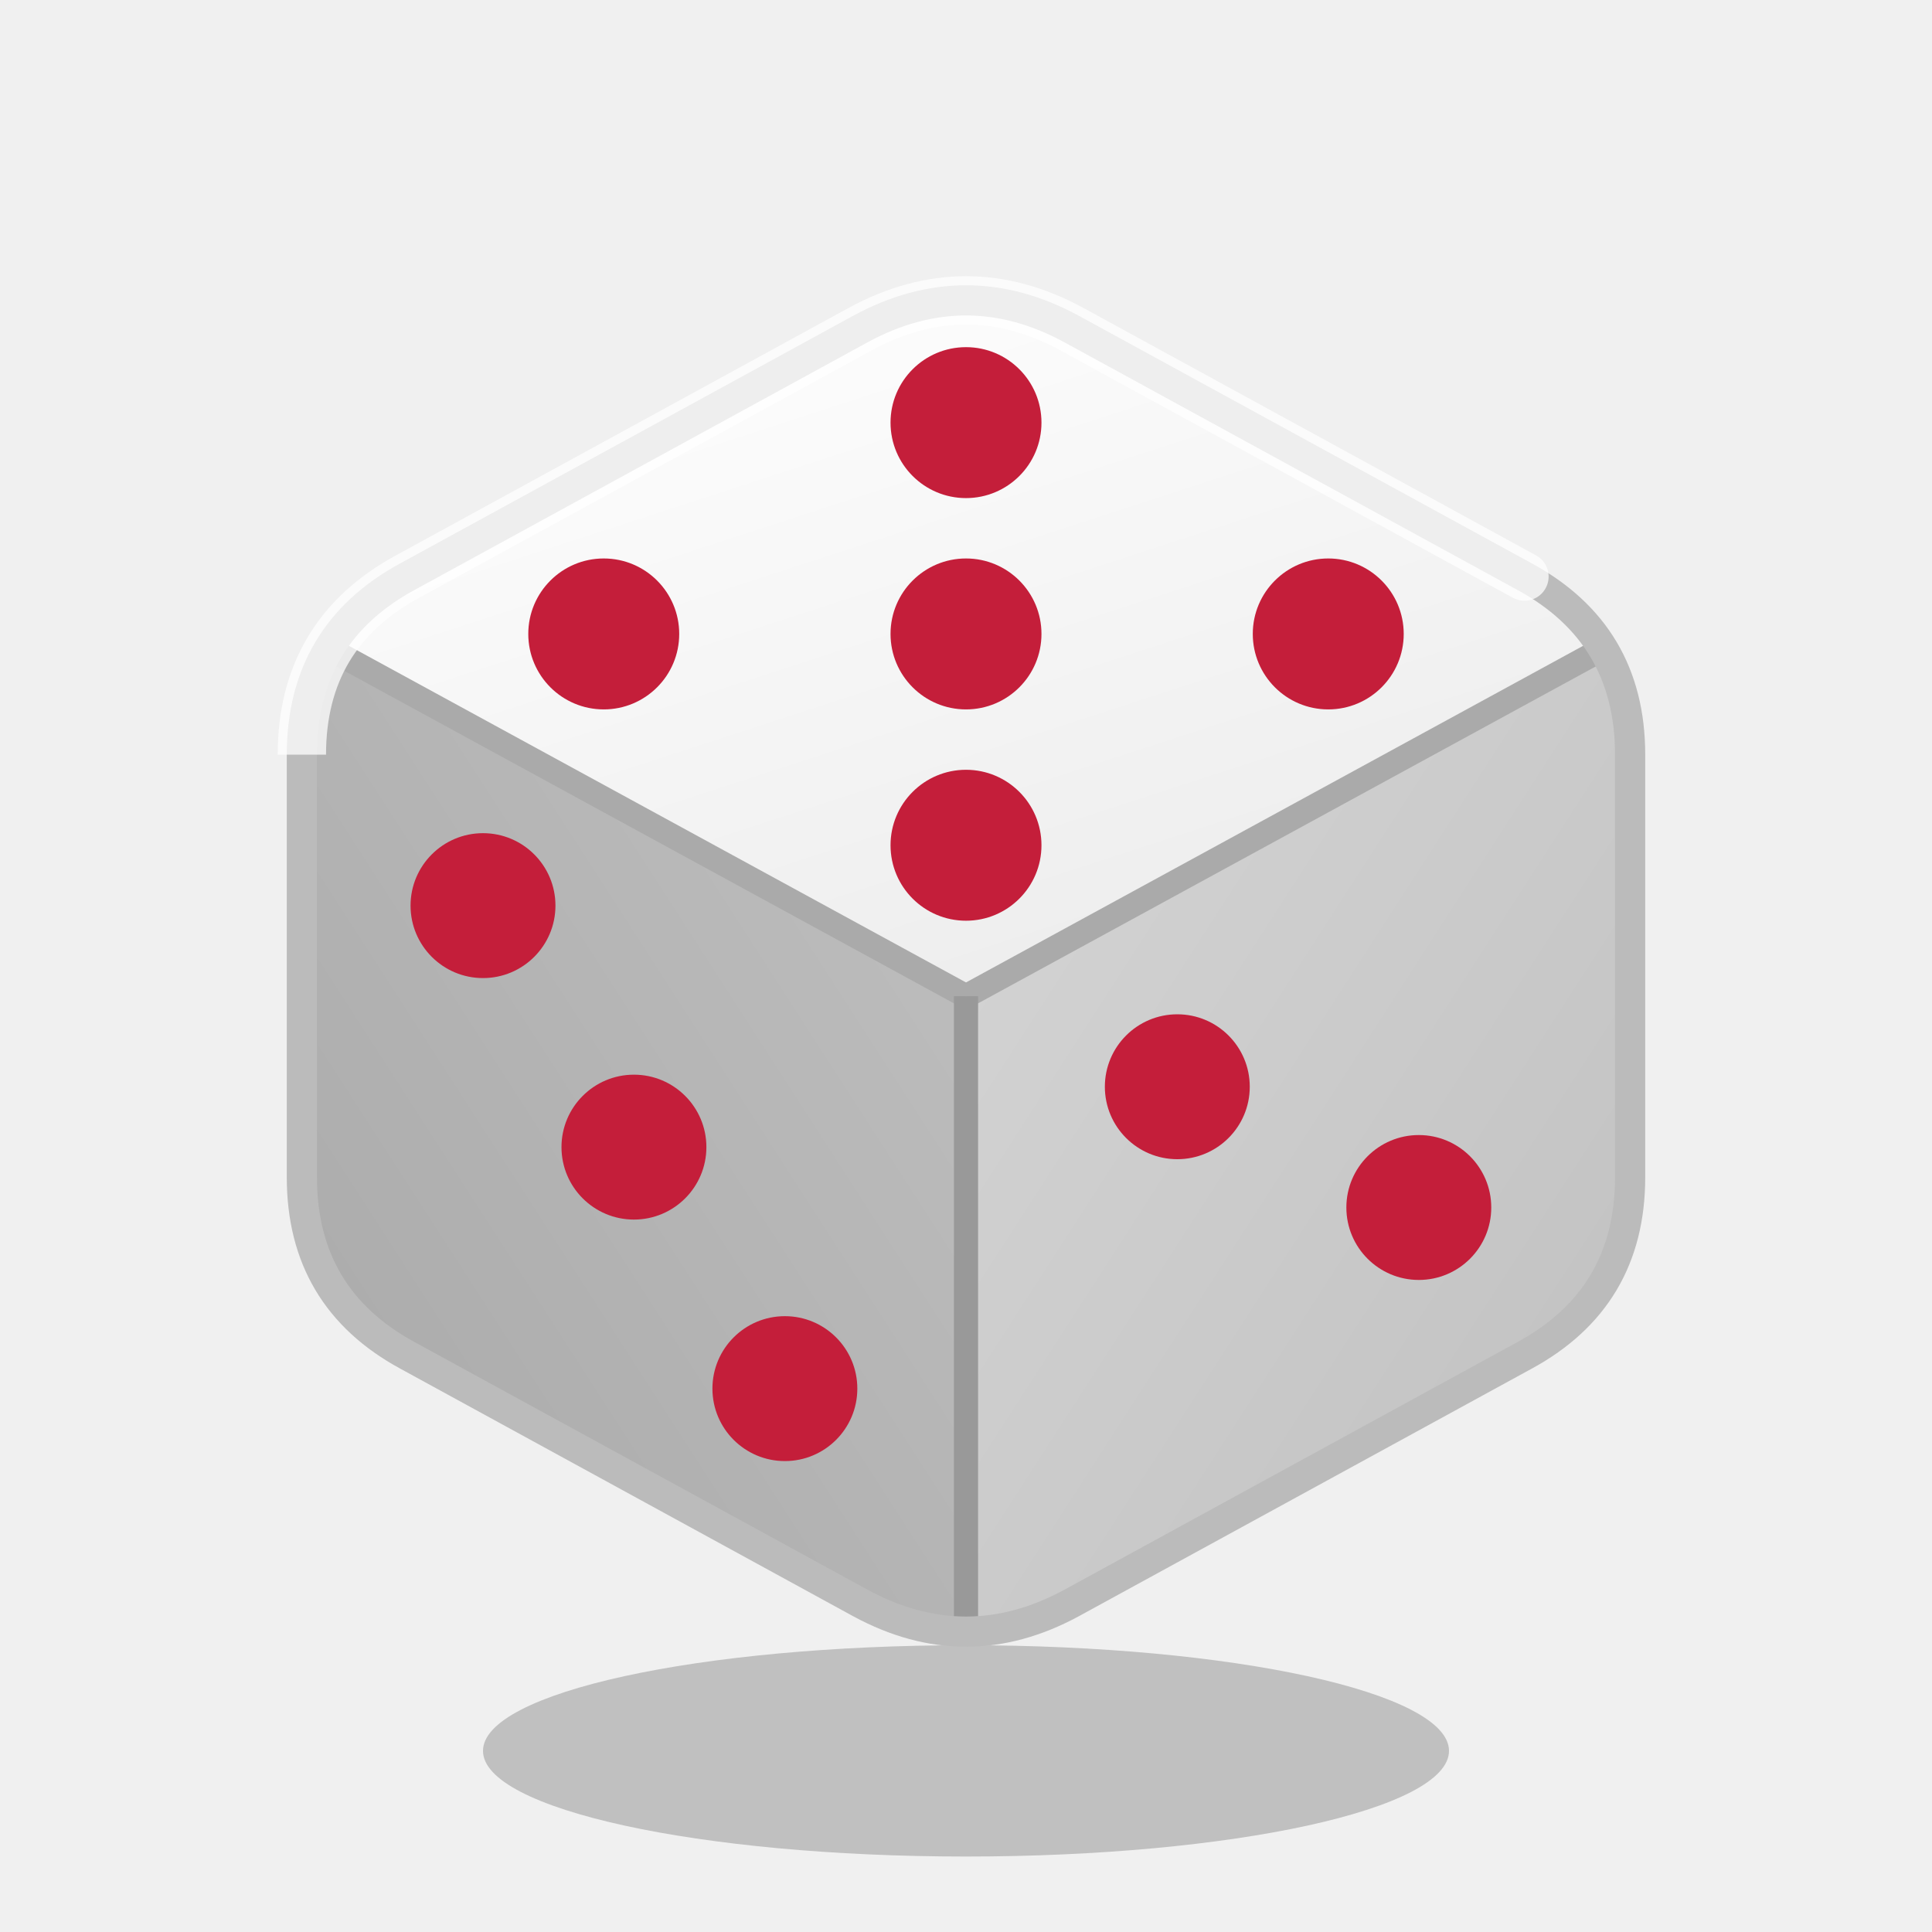
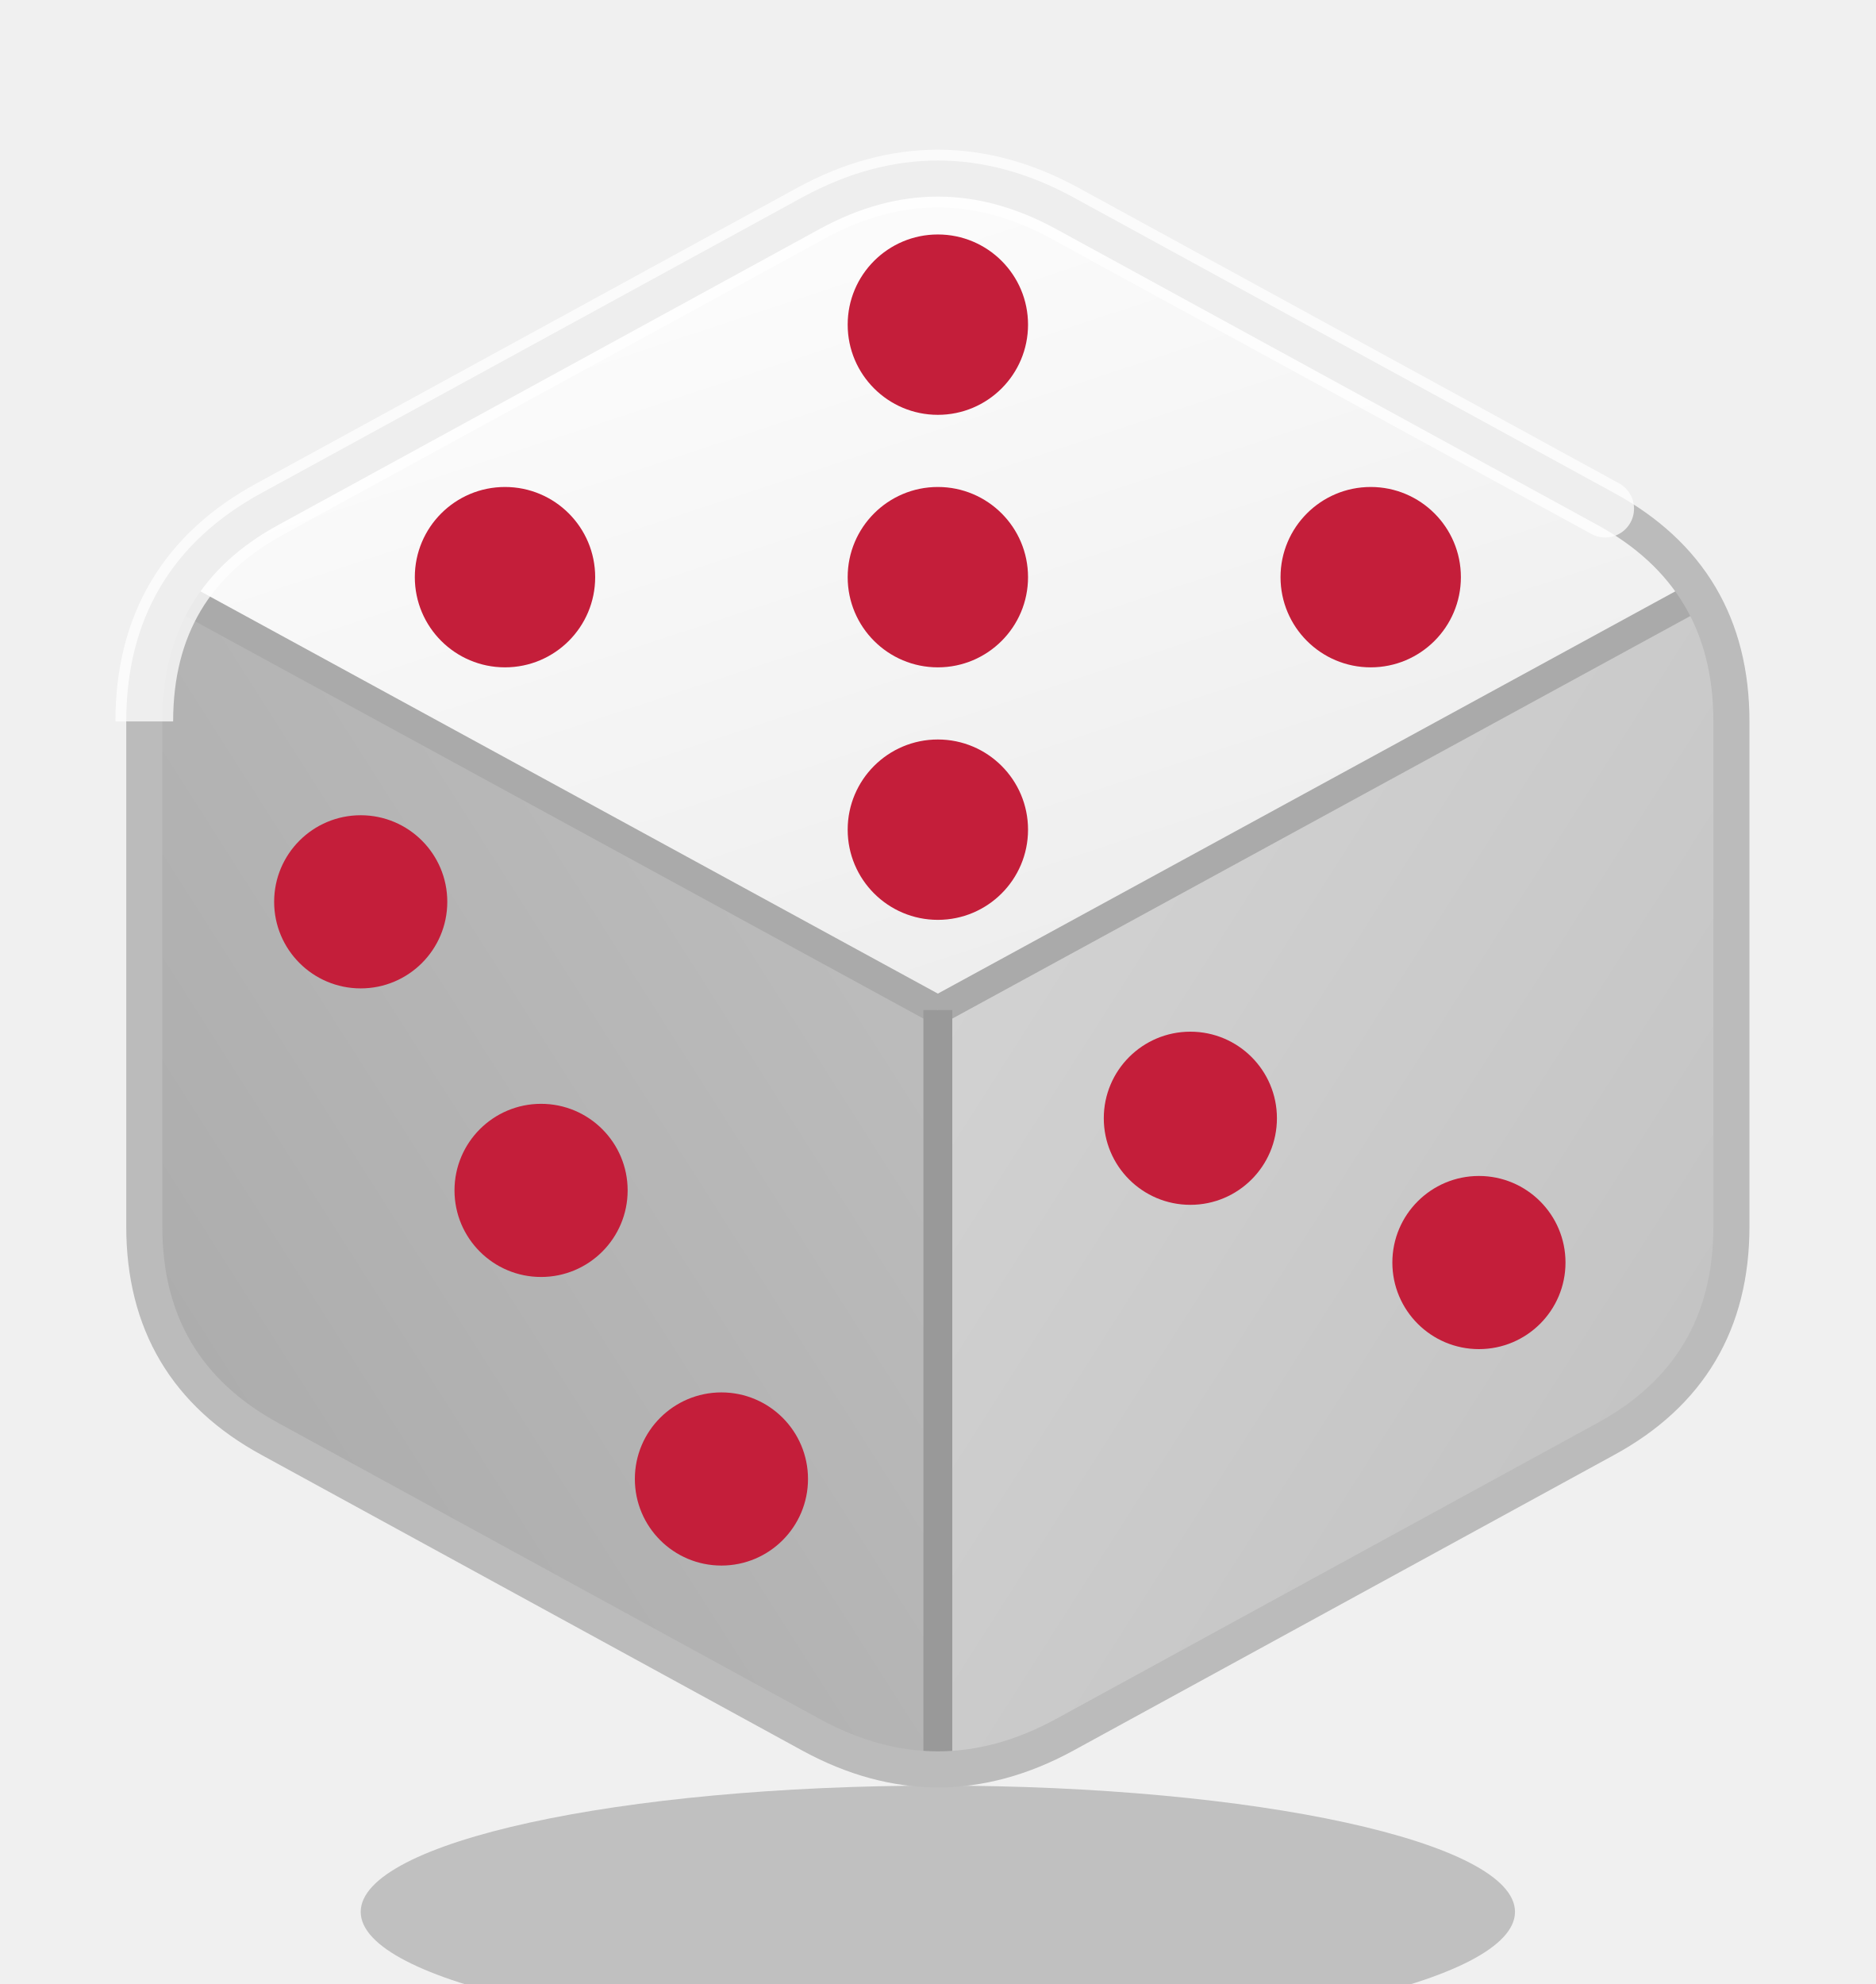
- <svg xmlns="http://www.w3.org/2000/svg" viewBox="0 0 64 64">
+ <svg xmlns="http://www.w3.org/2000/svg" viewBox="6 5 52 55">
  <defs>
    <clipPath id="dieClip">
      <path d="M28.5,10.9 Q32,9 35.5,10.9                L50.5,19.1 Q54,21 54,25                L54,39    Q54,43 50.5,44.9                L35.5,53.1 Q32,55 28.5,53.1                L13.5,44.9 Q10,43 10,39                L10,25    Q10,21 13.5,19.1 Z" />
    </clipPath>
    <linearGradient id="gTop" x1="20%" y1="0%" x2="80%" y2="100%">
      <stop offset="0%" stop-color="#FFFFFF" />
      <stop offset="100%" stop-color="#EBEBEB" />
    </linearGradient>
    <linearGradient id="gRight" x1="0%" y1="0%" x2="100%" y2="100%">
      <stop offset="0%" stop-color="#D6D6D6" />
      <stop offset="100%" stop-color="#BFBFBF" />
    </linearGradient>
    <linearGradient id="gLeft" x1="100%" y1="0%" x2="0%" y2="100%">
      <stop offset="0%" stop-color="#C0C0C0" />
      <stop offset="100%" stop-color="#A8A8A8" />
    </linearGradient>
  </defs>
  <ellipse cx="32" cy="58" rx="16" ry="3.5" fill="black" opacity="0.20" />
  <g clip-path="url(#dieClip)">
    <polygon points="10,21 32,33 32,55 10,43" fill="url(#gLeft)" />
    <polygon points="32,33 54,21 54,43 32,55" fill="url(#gRight)" />
    <polygon points="10,21 32,9 54,21 32,33" fill="url(#gTop)" />
    <line x1="10" y1="21" x2="32" y2="33" stroke="#AAAAAA" stroke-width="0.8" />
    <line x1="54" y1="21" x2="32" y2="33" stroke="#AAAAAA" stroke-width="0.8" />
    <line x1="32" y1="33" x2="32" y2="55" stroke="#999999" stroke-width="0.8" />
    <circle cx="32" cy="14" r="2.5" fill="#C41E3A" />
    <circle cx="44" cy="21" r="2.5" fill="#C41E3A" />
    <circle cx="32" cy="21" r="2.5" fill="#C41E3A" />
    <circle cx="20" cy="21" r="2.5" fill="#C41E3A" />
    <circle cx="32" cy="28" r="2.5" fill="#C41E3A" />
    <circle cx="16" cy="30" r="2.4" fill="#C41E3A" />
    <circle cx="21" cy="38" r="2.4" fill="#C41E3A" />
    <circle cx="26" cy="46" r="2.4" fill="#C41E3A" />
    <circle cx="39" cy="36" r="2.4" fill="#C41E3A" />
    <circle cx="47" cy="40" r="2.4" fill="#C41E3A" />
  </g>
  <path d="M28.5,10.9 Q32,9 35.5,10.9            L50.5,19.1 Q54,21 54,25            L54,39    Q54,43 50.5,44.9            L35.5,53.1 Q32,55 28.5,53.1            L13.5,44.9 Q10,43 10,39            L10,25    Q10,21 13.5,19.1 Z" fill="none" stroke="#BBBBBB" stroke-width="1" />
  <path d="M13.5,19.1 Q10,21 10,25 L10,25 Q10,21 13.5,19.1            M13.5,19.1 L28.5,10.9 Q32,9 35.5,10.9 L50.5,19.1" fill="none" stroke="white" stroke-width="1.6" stroke-linecap="round" opacity="0.75" />
</svg>
